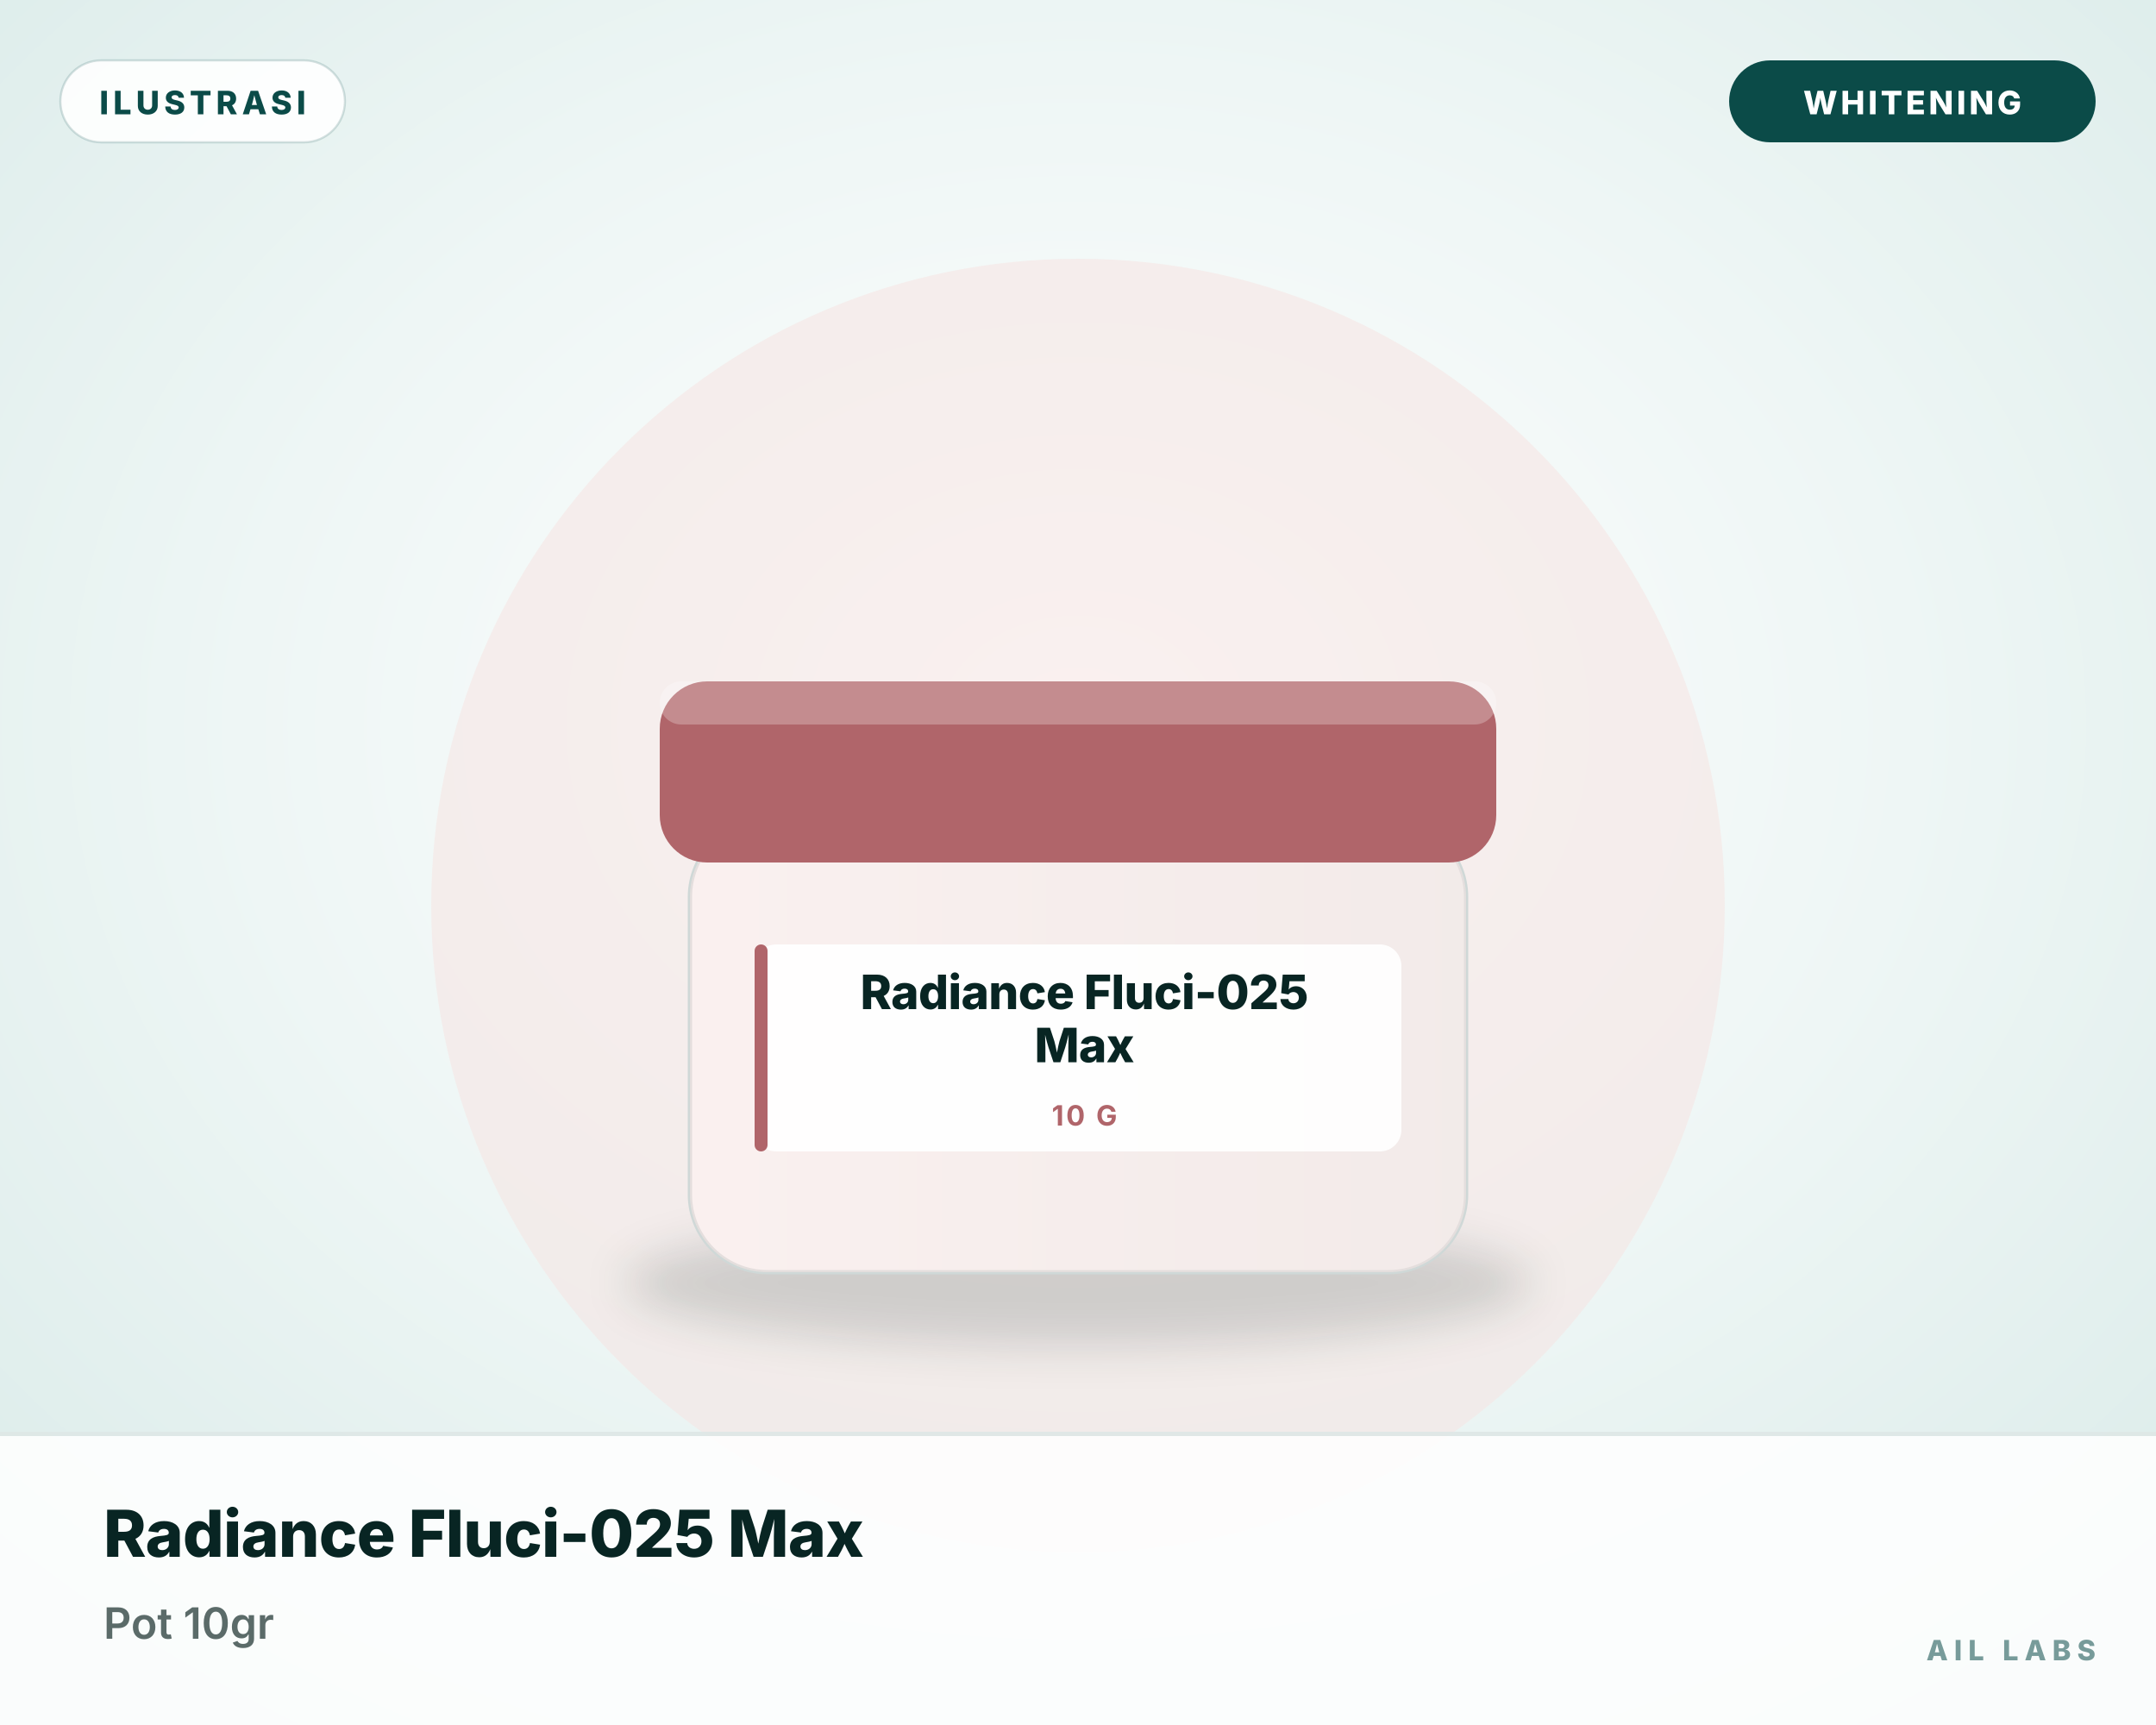
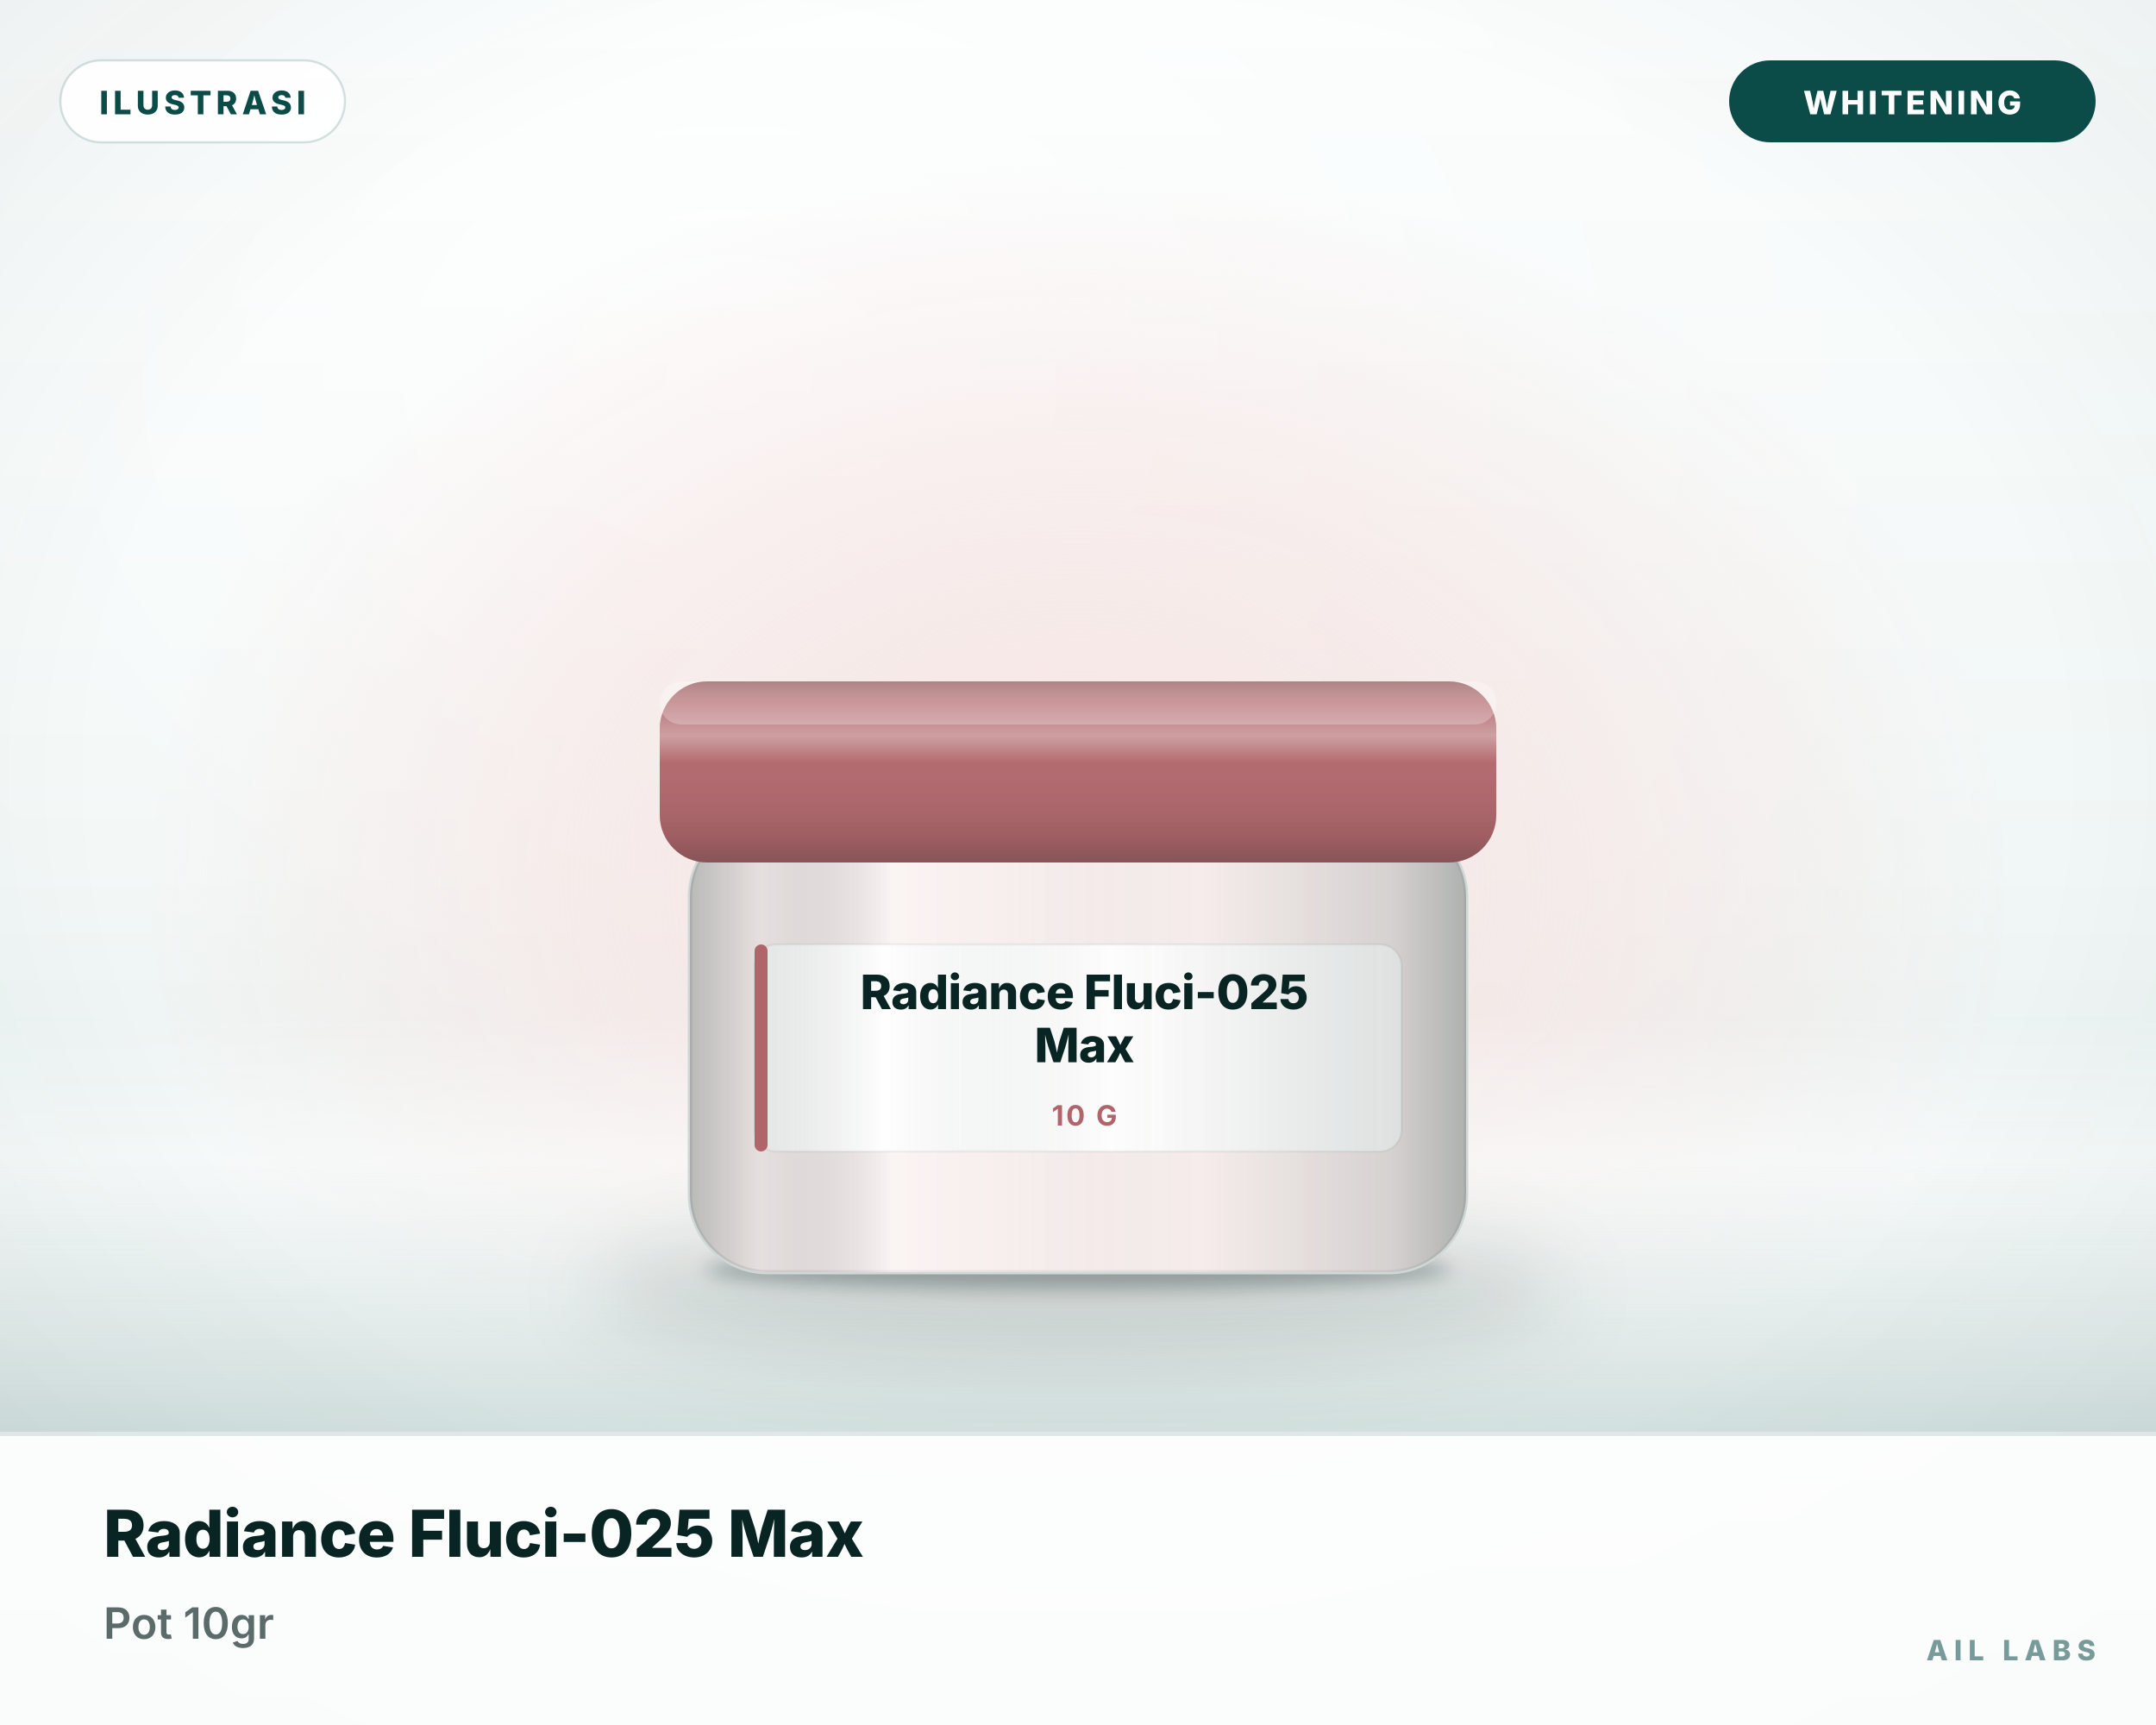
- <svg xmlns="http://www.w3.org/2000/svg" viewBox="0 0 1000 800" width="1000" height="800" font-family="Inter, ui-sans-serif, system-ui, -apple-system, 'Segoe UI', sans-serif" role="img" aria-label="Ilustrasi kemasan Radiance Fluci-025 Max">
+ <svg xmlns="http://www.w3.org/2000/svg" data-lit="1" viewBox="0 0 1000 800" width="1000" height="800" font-family="Inter, ui-sans-serif, system-ui, -apple-system, 'Segoe UI', sans-serif" role="img" aria-label="Ilustrasi kemasan Radiance Fluci-025 Max">
  <defs>
-     <radialGradient id="bg" cx="50%" cy="42%" r="70%">
-       <stop offset="0" stop-color="#ffffff" />
-       <stop offset=".55" stop-color="#eef6f5" />
-       <stop offset="1" stop-color="#dcecea" />
-     </radialGradient>
    <linearGradient id="glass" x1="0" x2="1">
-       <stop offset="0" stop-color="#e3eeed" />
-       <stop offset=".35" stop-color="#ffffff" />
-       <stop offset="1" stop-color="#d5e3e1" />
+       <stop offset="0" stop-color="#cfe0de" />
+       <stop offset=".18" stop-color="#f4f9f8" />
+       <stop offset=".32" stop-color="#ffffff" />
+       <stop offset=".7" stop-color="#e6efee" />
+       <stop offset="1" stop-color="#c3d5d3" />
    </linearGradient>
    <linearGradient id="boxg" x1="0" x2="1">
      <stop offset="0" stop-color="#ffffff" />
      <stop offset="1" stop-color="#eef3f2" />
    </linearGradient>
    <linearGradient id="pouch" x1="0" y1="0" x2="1" y2="1">
      <stop offset="0" stop-color="#ffffff" stop-opacity=".95" />
      <stop offset="1" stop-color="#e6efee" stop-opacity=".95" />
    </linearGradient>
    <linearGradient id="steel" x1="0" y1="0" x2="0" y2="1">
      <stop offset="0" stop-color="#f4f7f7" />
      <stop offset=".5" stop-color="#b7c2c1" />
      <stop offset="1" stop-color="#8d9a99" />
    </linearGradient>
    <linearGradient id="amber" x1="0" x2="1">
-       <stop offset="0" stop-color="#7a3f12" />
-       <stop offset=".4" stop-color="#b8692a" />
-       <stop offset="1" stop-color="#6a3510" />
+       <stop offset="0" stop-color="#5a2c0b" />
+       <stop offset=".22" stop-color="#9c561e" />
+       <stop offset=".38" stop-color="#c47a36" />
+       <stop offset=".72" stop-color="#8a4816" />
+       <stop offset="1" stop-color="#4e260a" />
    </linearGradient>
    <filter id="blur" x="-20%" y="-50%" width="140%" height="200%">
-       <feGaussianBlur stdDeviation="10" />
+       <feGaussianBlur stdDeviation="12" />
+     </filter>
+     <linearGradient id="bg" x1="0" y1="0" x2="0" y2="1">
+       <stop offset="0" stop-color="#fbfdfd" />
+       <stop offset=".5" stop-color="#f1f7f6" />
+       <stop offset=".72" stop-color="#e6efee" />
+       <stop offset="1" stop-color="#dbe7e5" />
+     </linearGradient>
+     <linearGradient id="floor" x1="0" y1="0" x2="0" y2="1">
+       <stop offset="0" stop-color="#ffffff" stop-opacity="0" />
+       <stop offset=".35" stop-color="#ffffff" stop-opacity=".55" />
+       <stop offset="1" stop-color="#cfdedc" stop-opacity=".9" />
+     </linearGradient>
+     <radialGradient id="key" cx="34%" cy="22%" r="60%">
+       <stop offset="0" stop-color="#ffffff" stop-opacity=".75" />
+       <stop offset=".6" stop-color="#ffffff" stop-opacity=".15" />
+       <stop offset="1" stop-color="#ffffff" stop-opacity="0" />
+     </radialGradient>
+     <radialGradient id="tint">
+       <stop offset="0" stop-color="#f6e4e2" />
+       <stop offset=".55" stop-color="#f6e4e2" stop-opacity=".6" />
+       <stop offset="1" stop-color="#f6e4e2" stop-opacity="0" />
+     </radialGradient>
+     <radialGradient id="vig" cx="50%" cy="45%" r="75%">
+       <stop offset=".6" stop-color="#082523" stop-opacity="0" />
+       <stop offset="1" stop-color="#082523" stop-opacity=".07" />
+     </radialGradient>
+     <linearGradient id="cyl" x1="0" x2="1">
+       <stop offset="0" stop-color="#05201e" stop-opacity=".26" />
+       <stop offset=".09" stop-color="#05201e" stop-opacity=".08" />
+       <stop offset=".26" stop-color="#ffffff" stop-opacity=".32" />
+       <stop offset=".4" stop-color="#ffffff" stop-opacity=".04" />
+       <stop offset=".66" stop-color="#05201e" stop-opacity="0" />
+       <stop offset=".9" stop-color="#05201e" stop-opacity=".12" />
+       <stop offset="1" stop-color="#05201e" stop-opacity=".28" />
+     </linearGradient>
+     <linearGradient id="cylv" x1="0" y1="0" x2="0" y2="1">
+       <stop offset="0" stop-color="#05201e" stop-opacity=".18" />
+       <stop offset=".12" stop-color="#ffffff" stop-opacity=".1" />
+       <stop offset=".3" stop-color="#ffffff" stop-opacity=".38" />
+       <stop offset=".45" stop-color="#ffffff" stop-opacity=".04" />
+       <stop offset=".85" stop-color="#05201e" stop-opacity=".1" />
+       <stop offset="1" stop-color="#05201e" stop-opacity=".24" />
+     </linearGradient>
+     <linearGradient id="wrap" x1="0" x2="1">
+       <stop offset="0" stop-color="#05201e" stop-opacity=".1" />
+       <stop offset=".2" stop-color="#ffffff" stop-opacity=".15" />
+       <stop offset=".55" stop-color="#05201e" stop-opacity="0" />
+       <stop offset="1" stop-color="#05201e" stop-opacity=".12" />
+     </linearGradient>
+     <linearGradient id="face" x1="0" y1="0" x2=".35" y2="1">
+       <stop offset="0" stop-color="#ffffff" stop-opacity=".34" />
+       <stop offset=".4" stop-color="#ffffff" stop-opacity="0" />
+       <stop offset="1" stop-color="#05201e" stop-opacity=".08" />
+     </linearGradient>
+     <linearGradient id="side" x1="0" y1="0" x2="0" y2="1">
+       <stop offset="0" stop-color="#05201e" stop-opacity=".02" />
+       <stop offset="1" stop-color="#05201e" stop-opacity=".2" />
+     </linearGradient>
+     <linearGradient id="sheen" x1="0" y1="0" x2="1" y2="1">
+       <stop offset=".3" stop-color="#ffffff" stop-opacity="0" />
+       <stop offset=".42" stop-color="#ffffff" stop-opacity=".5" />
+       <stop offset=".5" stop-color="#ffffff" stop-opacity="0" />
+       <stop offset=".95" stop-color="#05201e" stop-opacity=".05" />
+     </linearGradient>
+     <linearGradient id="spec" x1="0" y1="0" x2="0" y2="1">
+       <stop offset="0" stop-color="#ffffff" stop-opacity="0" />
+       <stop offset=".18" stop-color="#ffffff" />
+       <stop offset=".75" stop-color="#ffffff" stop-opacity=".8" />
+       <stop offset="1" stop-color="#ffffff" stop-opacity="0" />
+     </linearGradient>
+     <filter id="soft" x="-30%" y="-80%" width="160%" height="260%">
+       <feGaussianBlur stdDeviation="18" />
+     </filter>
+     <filter id="contact" x="-20%" y="-100%" width="140%" height="300%">
+       <feGaussianBlur stdDeviation="4" />
    </filter>
  </defs>
  <rect width="1000" height="800" fill="url(#bg)" />
-   <circle cx="500" cy="420" r="300" fill="#f6e4e2" opacity=".55" />
-   <ellipse cx="500" cy="595" rx="210.0" ry="29.4" fill="#082523" opacity="0.16" filter="url(#blur)" />
+   <rect width="1000" height="800" fill="url(#key)" />
+   <ellipse cx="500" cy="410" rx="430" ry="340" fill="url(#tint)" />
+   <rect x="0" y="470" width="1000" height="194" fill="url(#floor)" />
+   <rect width="1000" height="800" fill="url(#vig)" />
+   <ellipse cx="500" cy="599" rx="226.8" ry="32.3" fill="#082523" opacity=".13" filter="url(#soft)" />
+   <ellipse cx="500.0" cy="589.0" rx="172.8" ry="9.0" fill="#041615" opacity=".3" filter="url(#contact)" />
  <rect x="320" y="380" width="360" height="210" rx="36" fill="url(#boxg)" stroke="#cfd8d7" stroke-width="2" />
  <rect x="320" y="380" width="360" height="210" rx="36" fill="#f6e4e2" opacity=".55" />
+   <rect x="320" y="380" width="360" height="210" rx="36" fill="url(#cyl)" />
  <rect x="306" y="316" width="388" height="84" rx="22" fill="#b0656a" />
+   <rect x="306" y="316" width="388" height="84" rx="22" fill="url(#cylv)" />
  <rect x="306" y="316" width="388" height="20" rx="10" fill="#fff" opacity=".25" />
-   <rect x="350.0" y="438.0" width="300" height="96" rx="10" fill="#fff" fill-opacity=".92" />
+   <rect x="350.0" y="438.0" width="300" height="96" rx="10" fill="#fff" fill-opacity=".92" stroke="#082523" stroke-opacity=".06" />
+   <rect x="350.0" y="438.0" width="300" height="96" rx="10" fill="url(#wrap)" />
  <rect x="350.0" y="438.0" width="6" height="96" rx="3" fill="#b0656a" />
  <text x="503" y="468.0" text-anchor="middle" font-size="22" font-weight="800" fill="#082523" letter-spacing="-0.01em">Radiance Fluci-025</text>
  <text x="503" y="492.64" text-anchor="middle" font-size="22" font-weight="800" fill="#082523" letter-spacing="-0.01em">Max</text>
  <text x="503" y="522.0" text-anchor="middle" font-size="13" font-weight="700" fill="#b0656a" letter-spacing=".08em">10 G</text>
-   <rect x="0" y="664" width="1000" height="136" fill="#ffffff" opacity=".86" />
+   <rect x="0" y="664" width="1000" height="136" fill="#ffffff" opacity=".9" />
  <rect x="0" y="664" width="1000" height="2" fill="#0b4b48" opacity=".12" />
  <text x="48" y="722" text-anchor="start" font-size="30" font-weight="800" fill="#082523" letter-spacing="-0.01em">Radiance Fluci-025 Max</text>
  <text x="48" y="760" font-size="20" font-weight="600" fill="#5b6b69">Pot 10gr</text>
  <rect x="28" y="28" width="132" height="38" rx="19" fill="#ffffff" opacity=".9" stroke="#0b4b48" stroke-opacity=".18" />
  <text x="94" y="53" text-anchor="middle" font-size="15" font-weight="800" fill="#0b4b48" letter-spacing=".14em">ILUSTRASI</text>
  <rect x="802" y="28" width="170" height="38" rx="19" fill="#0b4b48" />
  <text x="887.0" y="53" text-anchor="middle" font-size="15" font-weight="800" fill="#fff" letter-spacing=".1em">WHITENING</text>
  <text x="972" y="770" text-anchor="end" font-size="13" font-weight="800" fill="#0b4b48" opacity=".55" letter-spacing=".22em">AIL LABS</text>
</svg>
